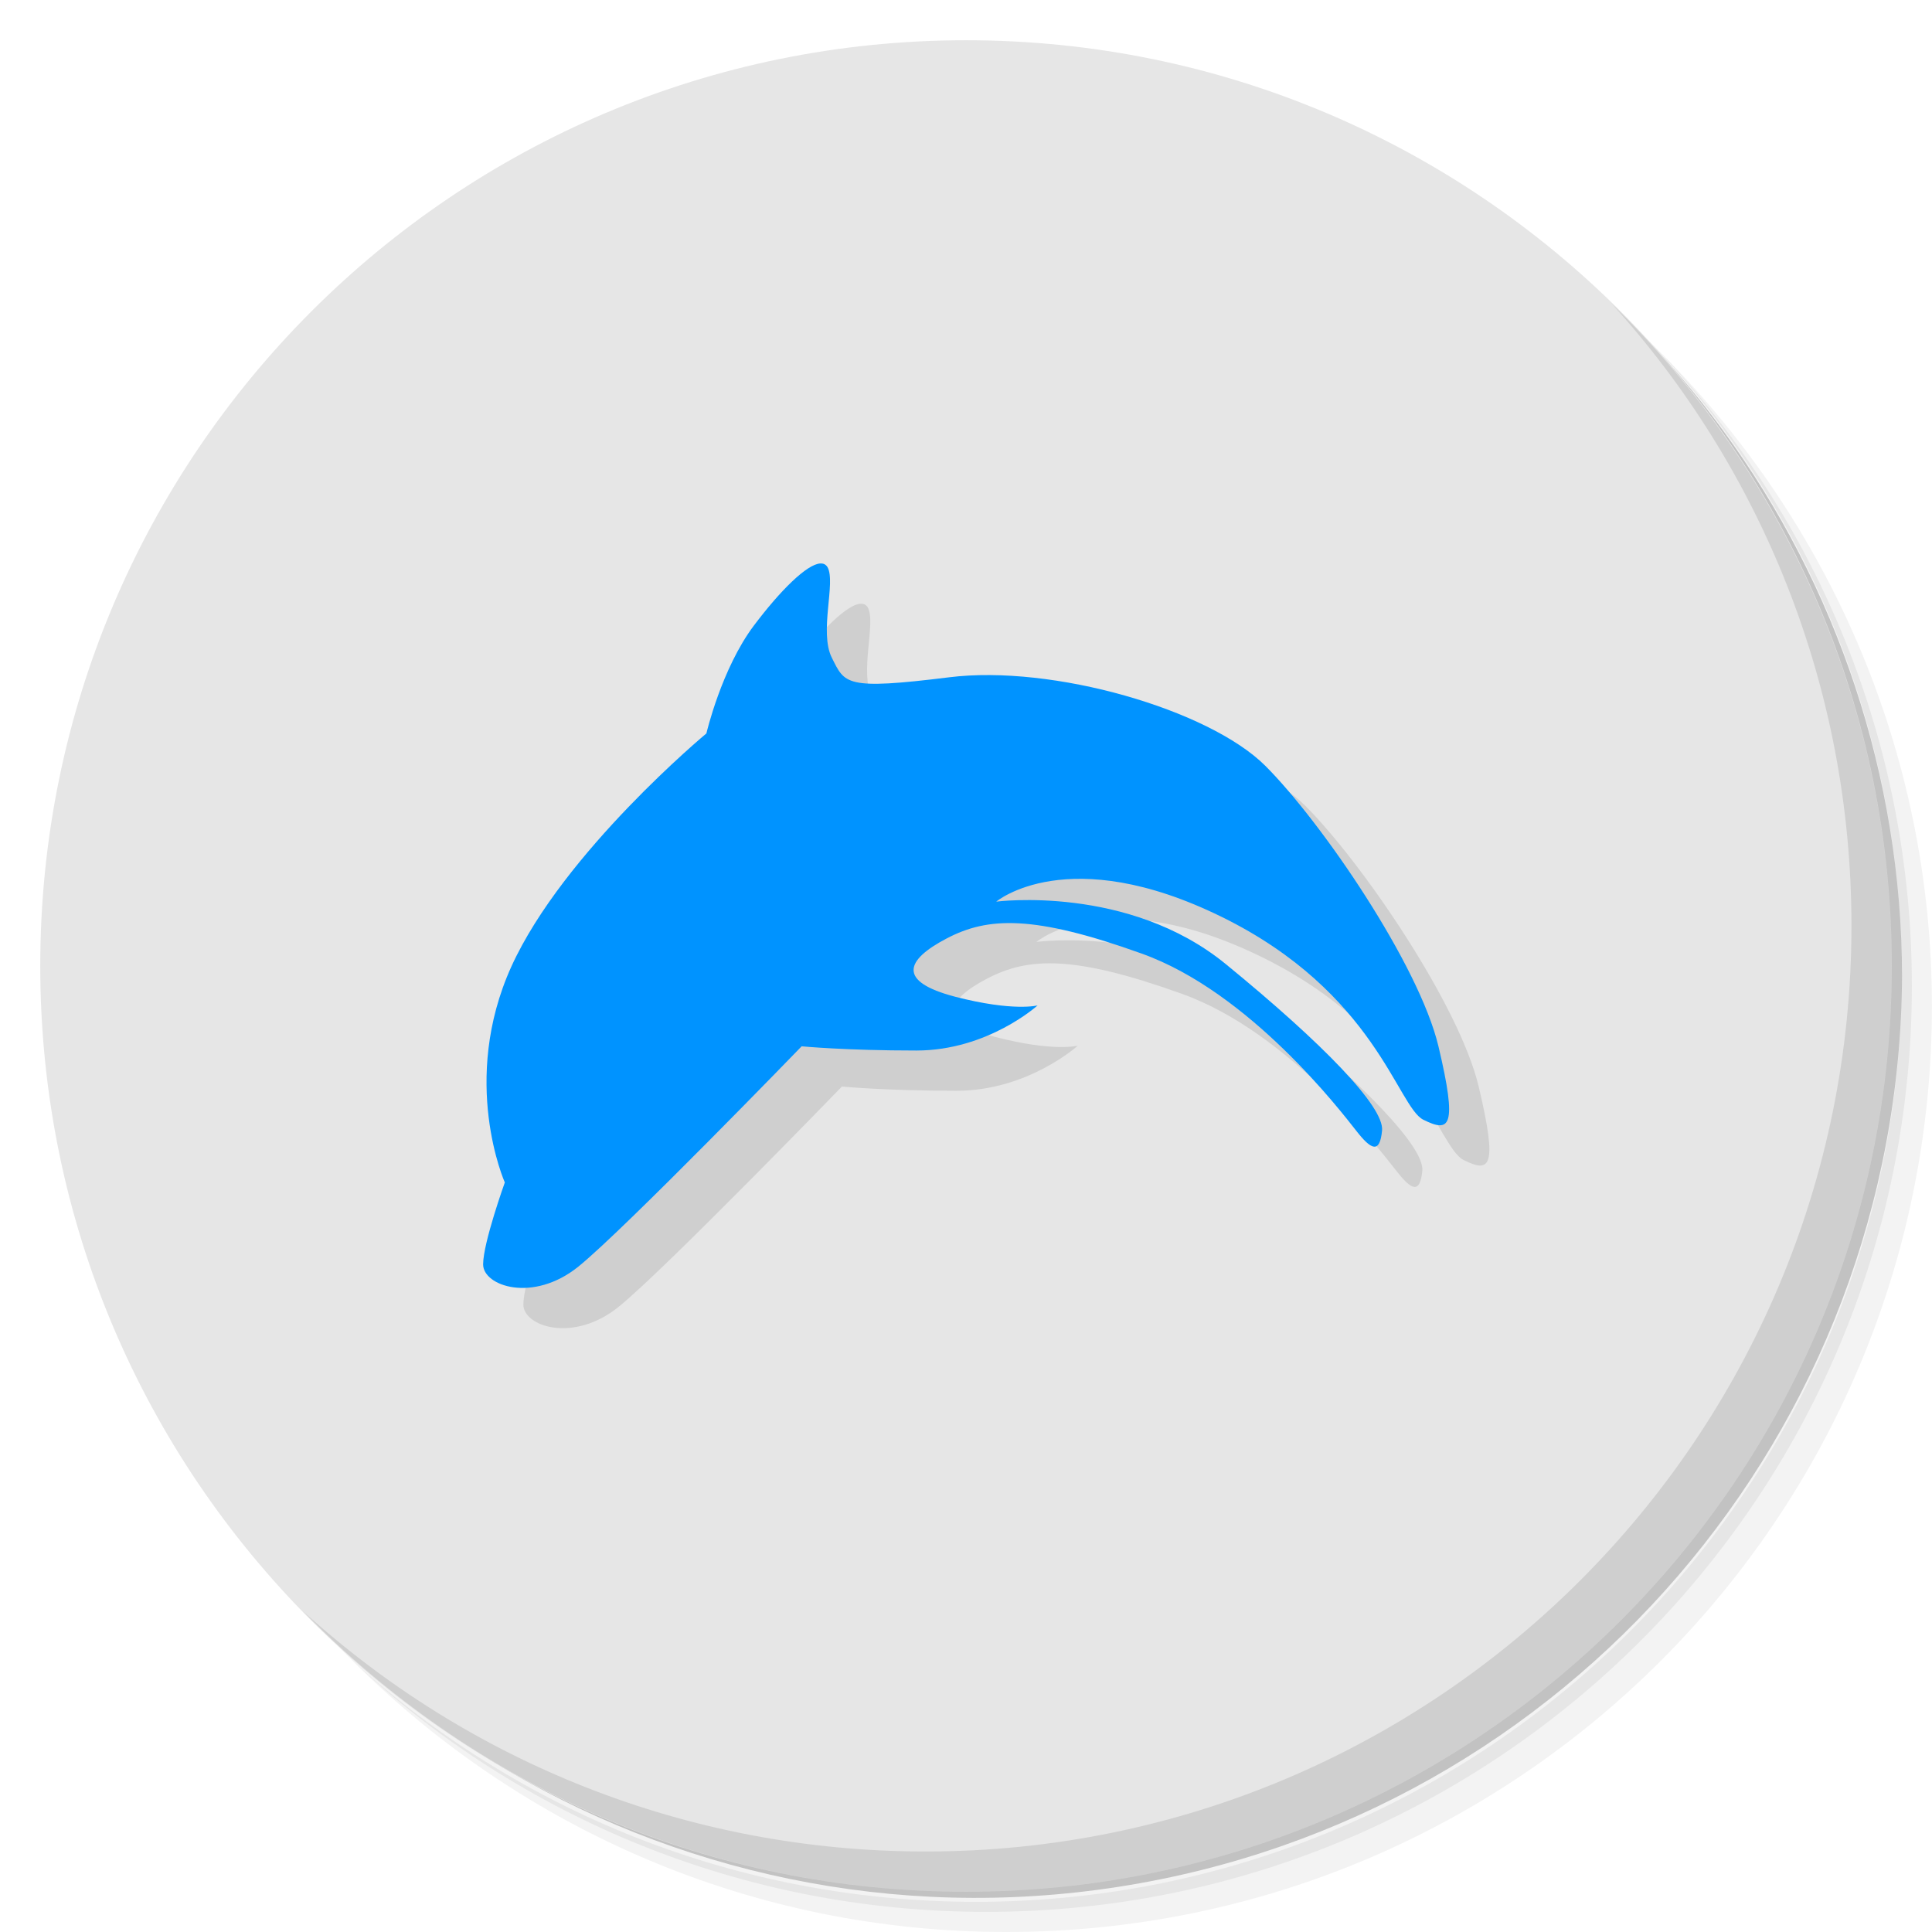
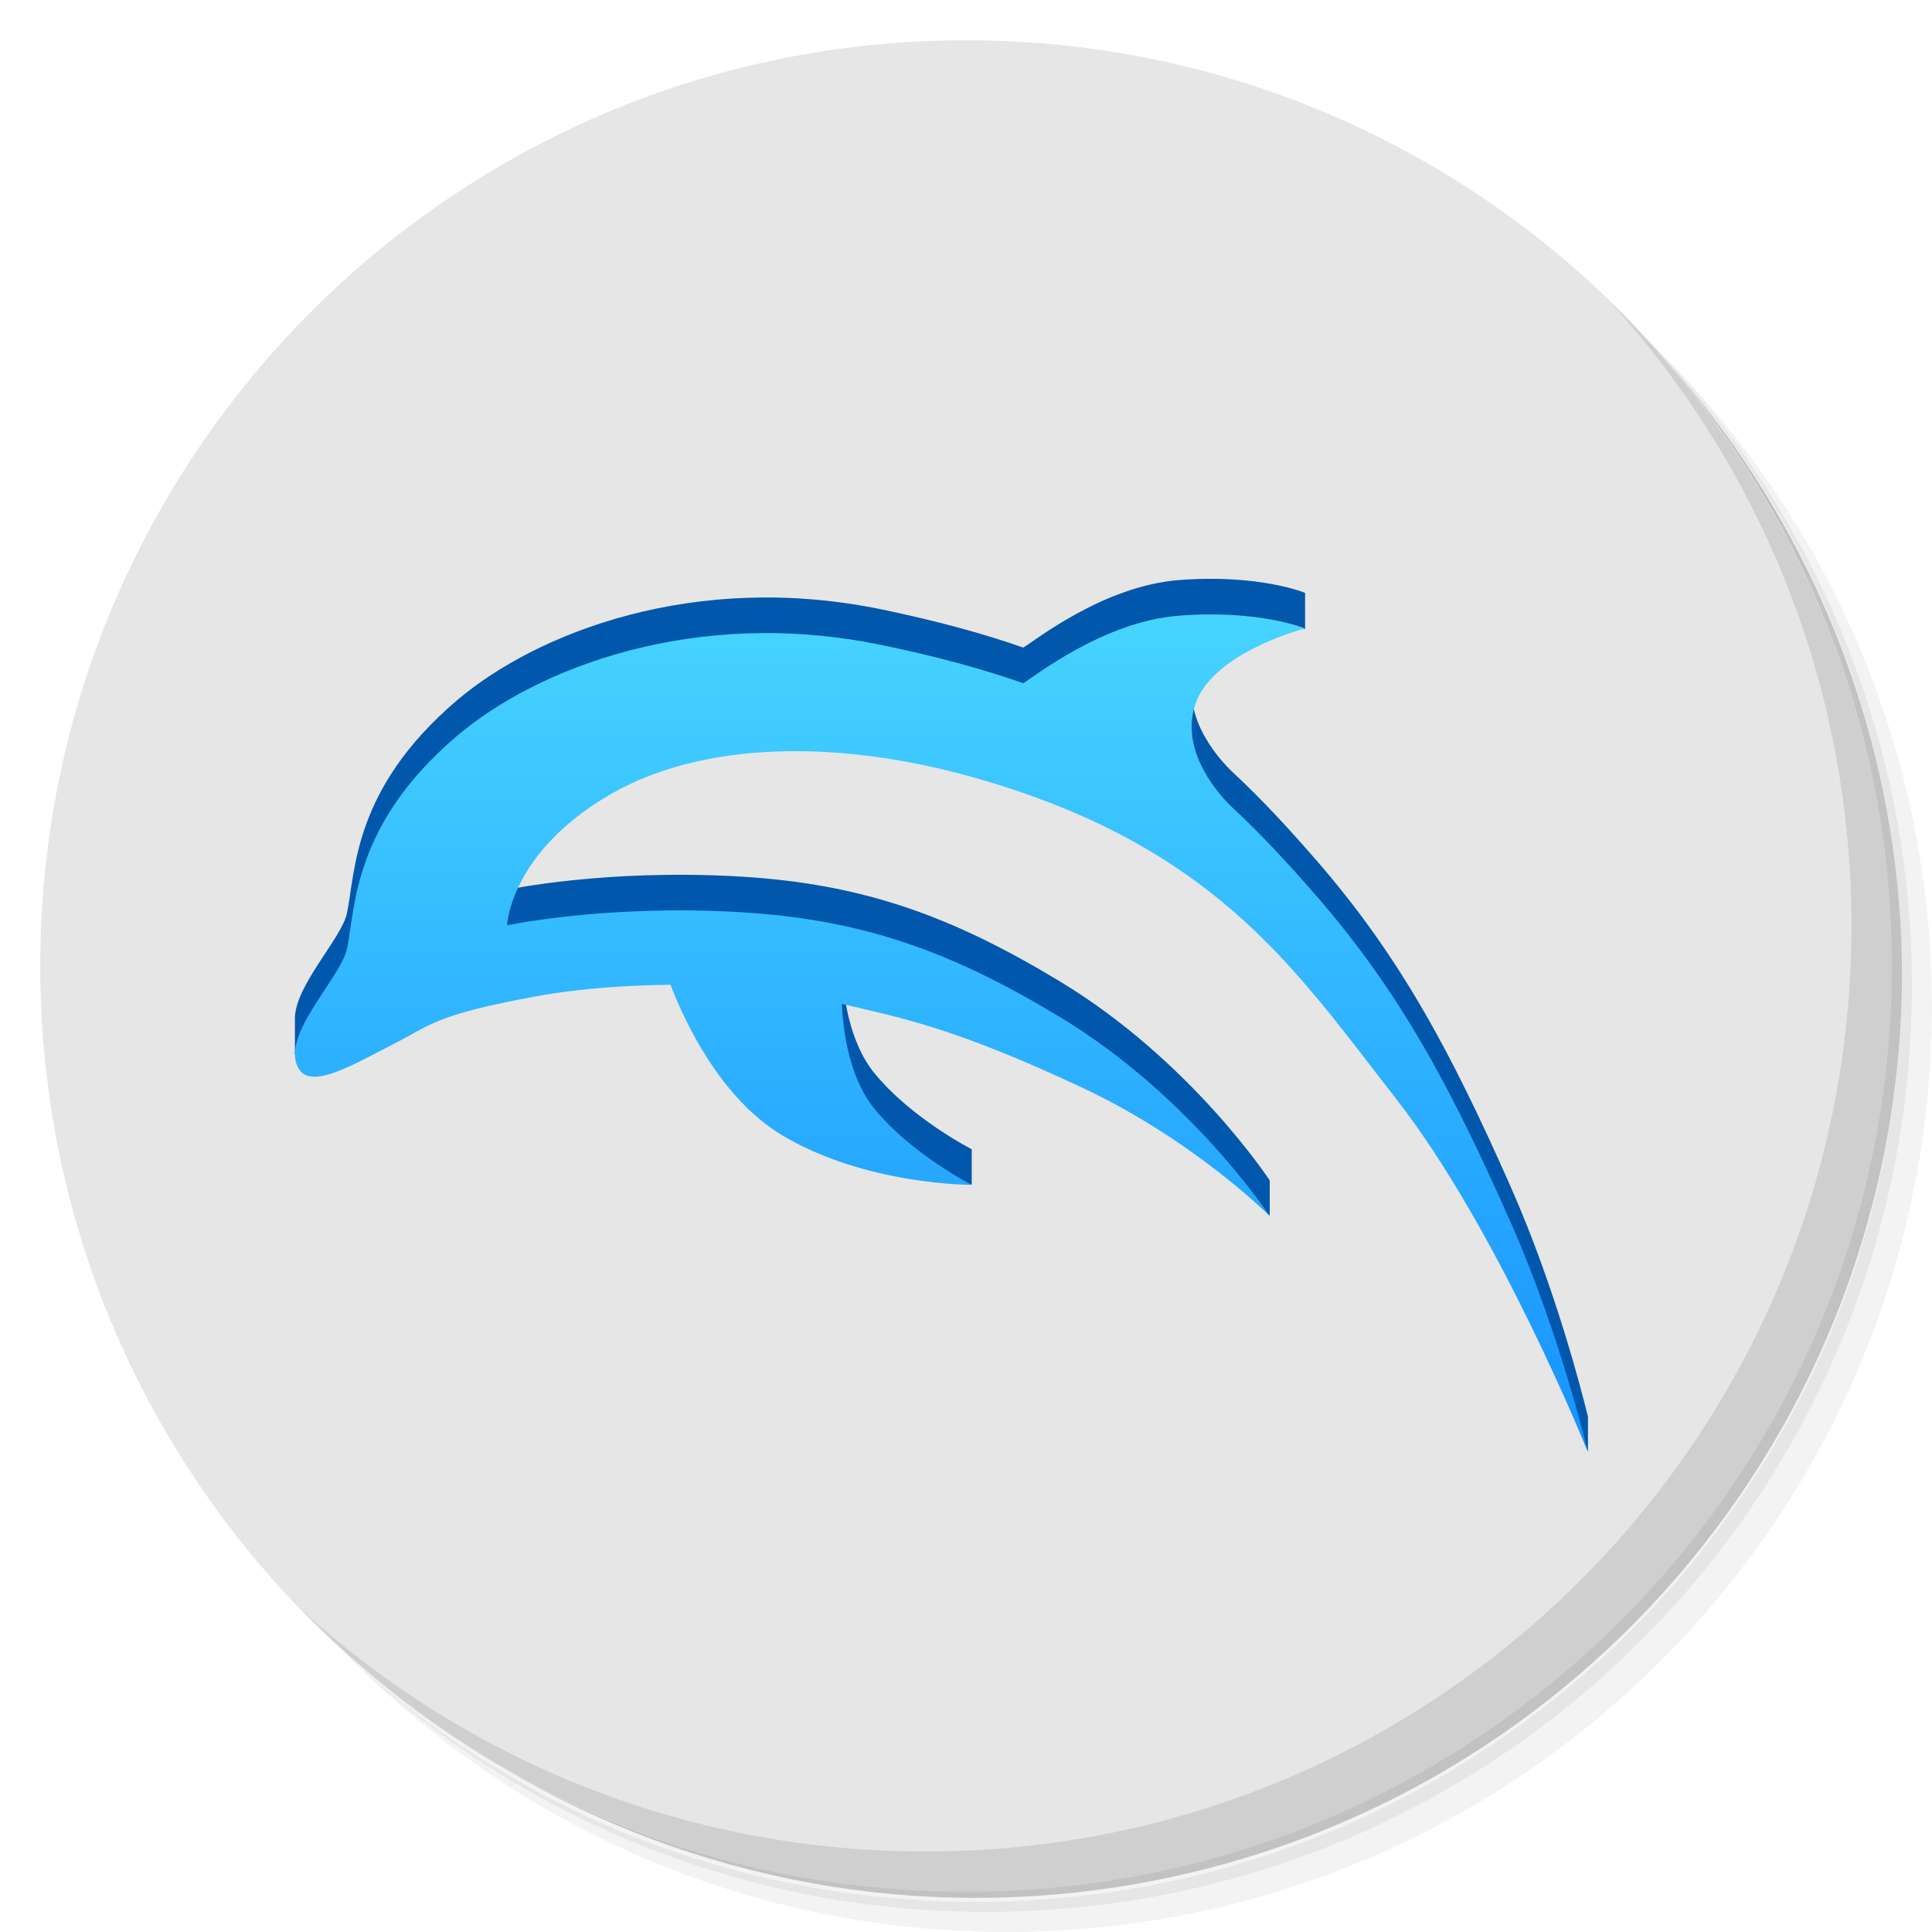
<svg xmlns="http://www.w3.org/2000/svg" xmlns:ns1="http://www.openswatchbook.org/uri/2009/osb" viewBox="0 0 48 48" id="svg12589" version="1.1">
  <defs id="defs12591">
    <linearGradient id="linearGradient3764" x1="1" x2="47" gradientUnits="userSpaceOnUse" gradientTransform="matrix(0,-1,1,0,-1.5e-6,48)" ns1:paint="gradient">
      <stop style="stop-color:#ffffff;stop-opacity:1;" id="stop12594" />
      <stop offset="1" style="stop-color:#01b3f1;stop-opacity:1" id="stop12596" />
    </linearGradient>
  </defs>
-   <g id="g12598">
-     <path d="m 36.31 5 c 5.859 4.062 9.688 10.831 9.688 18.5 c 0 12.426 -10.07 22.5 -22.5 22.5 c -7.669 0 -14.438 -3.828 -18.5 -9.688 c 1.037 1.822 2.306 3.499 3.781 4.969 c 4.085 3.712 9.514 5.969 15.469 5.969 c 12.703 0 23 -10.298 23 -23 c 0 -5.954 -2.256 -11.384 -5.969 -15.469 c -1.469 -1.475 -3.147 -2.744 -4.969 -3.781 z m 4.969 3.781 c 3.854 4.113 6.219 9.637 6.219 15.719 c 0 12.703 -10.297 23 -23 23 c -6.081 0 -11.606 -2.364 -15.719 -6.219 c 4.16 4.144 9.883 6.719 16.219 6.719 c 12.703 0 23 -10.298 23 -23 c 0 -6.335 -2.575 -12.06 -6.719 -16.219 z" style="opacity:0.05" id="path12600" />
-     <path d="m 41.28 8.781 c 3.712 4.085 5.969 9.514 5.969 15.469 c 0 12.703 -10.297 23 -23 23 c -5.954 0 -11.384 -2.256 -15.469 -5.969 c 4.113 3.854 9.637 6.219 15.719 6.219 c 12.703 0 23 -10.298 23 -23 c 0 -6.081 -2.364 -11.606 -6.219 -15.719 z" style="opacity:0.1" id="path12602" />
-     <path d="m 31.25 2.375 c 8.615 3.154 14.75 11.417 14.75 21.13 c 0 12.426 -10.07 22.5 -22.5 22.5 c -9.708 0 -17.971 -6.135 -21.12 -14.75 a 23 23 0 0 0 44.875 -7 a 23 23 0 0 0 -16 -21.875 z" style="opacity:0.2" id="path12604" />
-   </g>
-   <g id="g12606" style="fill:#e6e6e6;fill-opacity:1">
-     <path d="m 24 1 c 12.703 0 23 10.297 23 23 c 0 12.703 -10.297 23 -23 23 -12.703 0 -23 -10.297 -23 -23 0 -12.703 10.297 -23 23 -23 z" style="fill:#e6e6e6;fill-opacity:1" id="path12608" />
-   </g>
  <g id="g12610">
    <g id="g12612">
      <g transform="translate(1,1)" id="g12614">
        <g style="opacity:0.1" id="g12616">
          <g id="g12618">
            <path d="m 20.383 14 c 0.078 -0.004 0.133 0.023 0.176 0.09 c 0.215 0.379 -0.215 1.613 0.109 2.254 c 0.324 0.645 0.324 0.805 2.906 0.484 c 2.582 -0.324 6.457 0.801 7.859 2.195 c 1.398 1.395 3.82 4.938 4.305 6.973 c 0.484 2.039 0.273 2.145 -0.375 1.824 c -0.645 -0.32 -1.184 -3.16 -5.01 -5.04 c -3.824 -1.879 -5.602 -0.379 -5.602 -0.379 c 0 0 3.285 -0.43 5.707 1.555 c 2.426 1.984 3.93 3.539 3.879 4.129 c -0.055 0.59 -0.273 0.484 -0.648 0 c -0.379 -0.48 -2.637 -3.434 -5.328 -4.395 c -2.688 -0.965 -3.82 -0.91 -4.84 -0.375 c -1.023 0.535 -1.242 1.07 0.211 1.449 c 1.453 0.375 2.047 0.215 2.047 0.215 c 0 0 -1.238 1.121 -3.01 1.121 c -1.777 0 -2.852 -0.105 -2.852 -0.105 c 0 0 -4.414 4.559 -5.547 5.473 c -1.129 0.91 -2.367 0.484 -2.367 -0.055 c 0 -0.535 0.539 -2.035 0.539 -2.035 c 0 0 -1.125 -2.523 0.164 -5.367 c 1.293 -2.84 4.844 -5.789 4.844 -5.789 c 0 0 0.375 -1.609 1.18 -2.68 c 0.656 -0.871 1.316 -1.527 1.652 -1.543 m 0 -0.004" style="fill:#000;fill-opacity:1;stroke:none;fill-rule:nonzero" id="path12620" />
          </g>
        </g>
      </g>
    </g>
  </g>
-   <g id="g12622" style="fill:#0093ff;fill-opacity:1">
-     <g id="g12624" style="fill:#0093ff;fill-opacity:1">
-       <g id="g12626" style="fill:#0093ff;fill-opacity:1">
-         <path d="m 20.383 14 c 0.078 -0.004 0.133 0.023 0.176 0.09 c 0.215 0.379 -0.215 1.613 0.109 2.254 c 0.324 0.645 0.324 0.805 2.906 0.484 c 2.582 -0.324 6.457 0.801 7.859 2.195 c 1.398 1.395 3.82 4.938 4.305 6.973 c 0.484 2.039 0.273 2.145 -0.375 1.824 c -0.645 -0.32 -1.184 -3.16 -5.01 -5.04 c -3.824 -1.879 -5.602 -0.379 -5.602 -0.379 c 0 0 3.285 -0.43 5.707 1.555 c 2.426 1.984 3.93 3.539 3.879 4.129 c -0.055 0.59 -0.273 0.484 -0.648 0 c -0.379 -0.48 -2.637 -3.434 -5.328 -4.395 c -2.688 -0.965 -3.82 -0.91 -4.84 -0.375 c -1.023 0.535 -1.242 1.07 0.211 1.449 c 1.453 0.375 2.047 0.215 2.047 0.215 c 0 0 -1.238 1.121 -3.01 1.121 c -1.777 0 -2.852 -0.105 -2.852 -0.105 c 0 0 -4.414 4.559 -5.547 5.473 c -1.129 0.91 -2.367 0.484 -2.367 -0.055 c 0 -0.535 0.539 -2.035 0.539 -2.035 c 0 0 -1.125 -2.523 0.164 -5.367 c 1.293 -2.84 4.844 -5.789 4.844 -5.789 c 0 0 0.375 -1.609 1.18 -2.68 c 0.656 -0.871 1.316 -1.527 1.652 -1.543 m 0 -0.004" style="fill:#0093ff;fill-opacity:1;stroke:none;fill-rule:nonzero" id="path12628" />
-       </g>
-     </g>
+   <g id="g12598">
+     <path d="m 36.31 5 c 5.859 4.062 9.688 10.831 9.688 18.5 c 0 12.426 -10.07 22.5 -22.5 22.5 c -7.669 0 -14.438 -3.828 -18.5 -9.688 c 1.037 1.822 2.306 3.499 3.781 4.969 c 4.085 3.712 9.514 5.969 15.469 5.969 c 12.703 0 23 -10.298 23 -23 c 0 -5.954 -2.256 -11.384 -5.969 -15.469 c -1.469 -1.475 -3.147 -2.744 -4.969 -3.781 z m 4.969 3.781 c 3.854 4.113 6.219 9.637 6.219 15.719 c 0 12.703 -10.297 23 -23 23 c -6.081 0 -11.606 -2.364 -15.719 -6.219 c 4.16 4.144 9.883 6.719 16.219 6.719 c 12.703 0 23 -10.298 23 -23 c 0 -6.335 -2.575 -12.06 -6.719 -16.219 z" style="opacity:0.05" id="path12600" />
+     <path d="m 41.28 8.781 c 3.712 4.085 5.969 9.514 5.969 15.469 c 0 12.703 -10.297 23 -23 23 c -5.954 0 -11.384 -2.256 -15.469 -5.969 c 4.113 3.854 9.637 6.219 15.719 6.219 c 12.703 0 23 -10.298 23 -23 c 0 -6.081 -2.364 -11.606 -6.219 -15.719 z" style="opacity:0.1" id="path12602" />
+     <path d="m 31.25 2.375 c 8.615 3.154 14.75 11.417 14.75 21.13 c 0 12.426 -10.07 22.5 -22.5 22.5 c -9.708 0 -17.971 -6.135 -21.12 -14.75 a 23 23 0 0 0 44.875 -7 a 23 23 0 0 0 -16 -21.875 z" style="opacity:0.2" id="path12604" />
+   </g>
+   <g id="g12606" style="fill:#e6e6e6;fill-opacity:1">
+     <path d="m 24 1 c 12.703 0 23 10.297 23 23 c 0 12.703 -10.297 23 -23 23 -12.703 0 -23 -10.297 -23 -23 0 -12.703 10.297 -23 23 -23 z" style="fill:#e6e6e6;fill-opacity:1" id="path12608" />
  </g>
  <g id="g12630">
    <path d="m 40.03 7.531 c 3.712 4.084 5.969 9.514 5.969 15.469 0 12.703 -10.297 23 -23 23 c -5.954 0 -11.384 -2.256 -15.469 -5.969 4.178 4.291 10.01 6.969 16.469 6.969 c 12.703 0 23 -10.298 23 -23 0 -6.462 -2.677 -12.291 -6.969 -16.469 z" style="opacity:0.1" id="path12632" />
  </g>
+   <g id="g923" transform="matrix(0.01568586,0,0,0.01922945,7.327089,14.36087)">
+     <g id="Shape_3_copy_9">
+       <g id="g894">
+         <path id="path892" d="m 2046.788,1079.633 c -6.813,-22.836 -49.284,-160.537 -120.831,-292.566 -94.261,-173.943 -175.33,-298.279 -310.402,-424.563 -43.449,-40.622 -84.609,-76.916 -127.462,-109.5 l 0.061,0.006 c 0,0 -0.42,-0.297 -1.173,-0.855 -0.655,-0.497 -1.312,-0.994 -1.968,-1.489 -15.646,-12.052 -83.627,-69.011 -59.57,-131.913 8.274,-21.636 28.601,-39.507 52.579,-53.846 l 121.991,1.08 v -46.75 l -0.356,0.007 c 0.212,-0.045 0.342,-0.072 0.342,-0.072 0,0 -72.661,-24.686 -199.807,-16.53 -119.339,7.655 -226.564,77.444 -246.594,87.244 C 1089.332,71.489 1016.016,55.264 930.26,40.715 633.65,-9.61 382.62,70.609 256.656,158.038 91.556,272.63 96.123,379.405 82.512,432.814 74.081,465.897 -0.888,527.071 0.003,569.99 v 45.186 l 15.49,15.961 58.397,-19.85 6.985,-24.358 c 24.022,-8.59 50.325,-20.532 74.217,-30.359 59.615,-24.521 64.208,-37.858 227.133,-62.167 74.955,-11.184 153.844,-14.394 212.575,-14.886 22.854,48.26 79.68,147.46 178.133,195.042 64.034,30.947 135.75,46.796 192.896,54.915 l -7.507,37.75 113.667,16.724 v -45.876 l -0.187,-0.075 c 0.087,0 0.135,0 0.135,0 0,0 -95.434,-39.648 -154.146,-98.356 -39.956,-39.953 -49.519,-100.64 -51.553,-135.342 l 0.36,0.033 c 96.193,18.278 180.215,31.468 381.156,108.425 37.165,14.233 71.829,29.835 103.407,45.589 l -5.935,3.35 90.575,73.044 108.183,89.147 V 778.3 l -0.348,-0.322 C 1542.457,776.512 1419.184,623.54 1211.798,521.252 1040.695,436.861 900.213,395.166 705.568,385.725 c -212.756,-10.318 -369.521,17 -369.521,17 0,0 4.385,-94.537 165.003,-169.88 139.666,-65.516 359.388,-76.482 611.558,-12.15 356.261,90.886 477.766,245.646 631.012,405.573 97.226,101.466 186.606,244.23 242.952,343.01 l -9.491,-4.26 29.19,75.387 41.753,88.166 v -45.334 z" style="clip-rule:evenodd;fill:#0057ab;fill-rule:evenodd" />
+       </g>
+     </g>
+     <g id="Shape_3_copy_7">
+       <g id="g904">
+         <linearGradient y2="46.988" x2="1023.877" y1="1128.952" x1="1023.877" gradientUnits="userSpaceOnUse" id="SVGID_1_">
+           <stop id="stop897" style="stop-color:#1792FF" offset="0" />
+           <stop id="stop899" style="stop-color:#46D4FF" offset="1" />
+         </linearGradient>
+         <path id="path902" d="m 1925.957,833.066 c -94.261,-173.943 -175.33,-298.279 -310.402,-424.563 -43.449,-40.622 -84.609,-76.916 -127.462,-109.5 l 0.061,0.006 c 0,0 -0.424,-0.3 -1.182,-0.862 -0.65,-0.493 -1.301,-0.986 -1.951,-1.478 -15.632,-12.039 -83.639,-69.006 -59.578,-131.918 26.32,-68.821 174.555,-99.581 174.555,-99.581 0,0 -72.661,-24.686 -199.806,-16.53 -119.339,7.655 -226.564,77.444 -246.594,87.244 C 1089.332,117.487 1016.016,101.262 930.26,86.712 633.65,36.389 382.62,116.609 256.656,204.037 91.556,318.63 96.123,425.406 82.512,478.814 72.718,517.246 -26.875,593.587 6.979,635.182 28.101,661.132 98.39,625.893 155.092,602.57 214.707,578.049 219.3,564.712 382.225,540.403 457.18,529.219 536.069,526.009 594.8,525.517 c 22.854,48.26 79.68,147.46 178.133,195.042 132.934,64.246 299.005,63.437 299.005,63.437 0,0 -95.434,-39.648 -154.146,-98.355 -39.956,-39.953 -49.519,-100.64 -51.553,-135.342 l 0.36,0.033 c 96.193,18.278 180.215,31.468 381.156,108.425 175.814,67.334 295.91,165.256 295.91,165.256 0,0 -123.479,-153.98 -331.865,-256.76 C 1040.697,482.862 900.215,441.167 705.571,431.727 492.815,421.408 336.049,448.726 336.049,448.726 c 0,0 4.385,-94.537 165.003,-169.88 139.666,-65.516 359.388,-76.481 611.558,-12.15 356.261,90.886 477.766,245.646 631.012,405.573 163.107,170.22 304.146,456.685 304.146,456.685 0,0 -43.49,-151.358 -121.811,-295.888 z" style="clip-rule:evenodd;fill:url(#SVGID_1_);fill-rule:evenodd" />
+       </g>
+     </g>
+   </g>
</svg>
